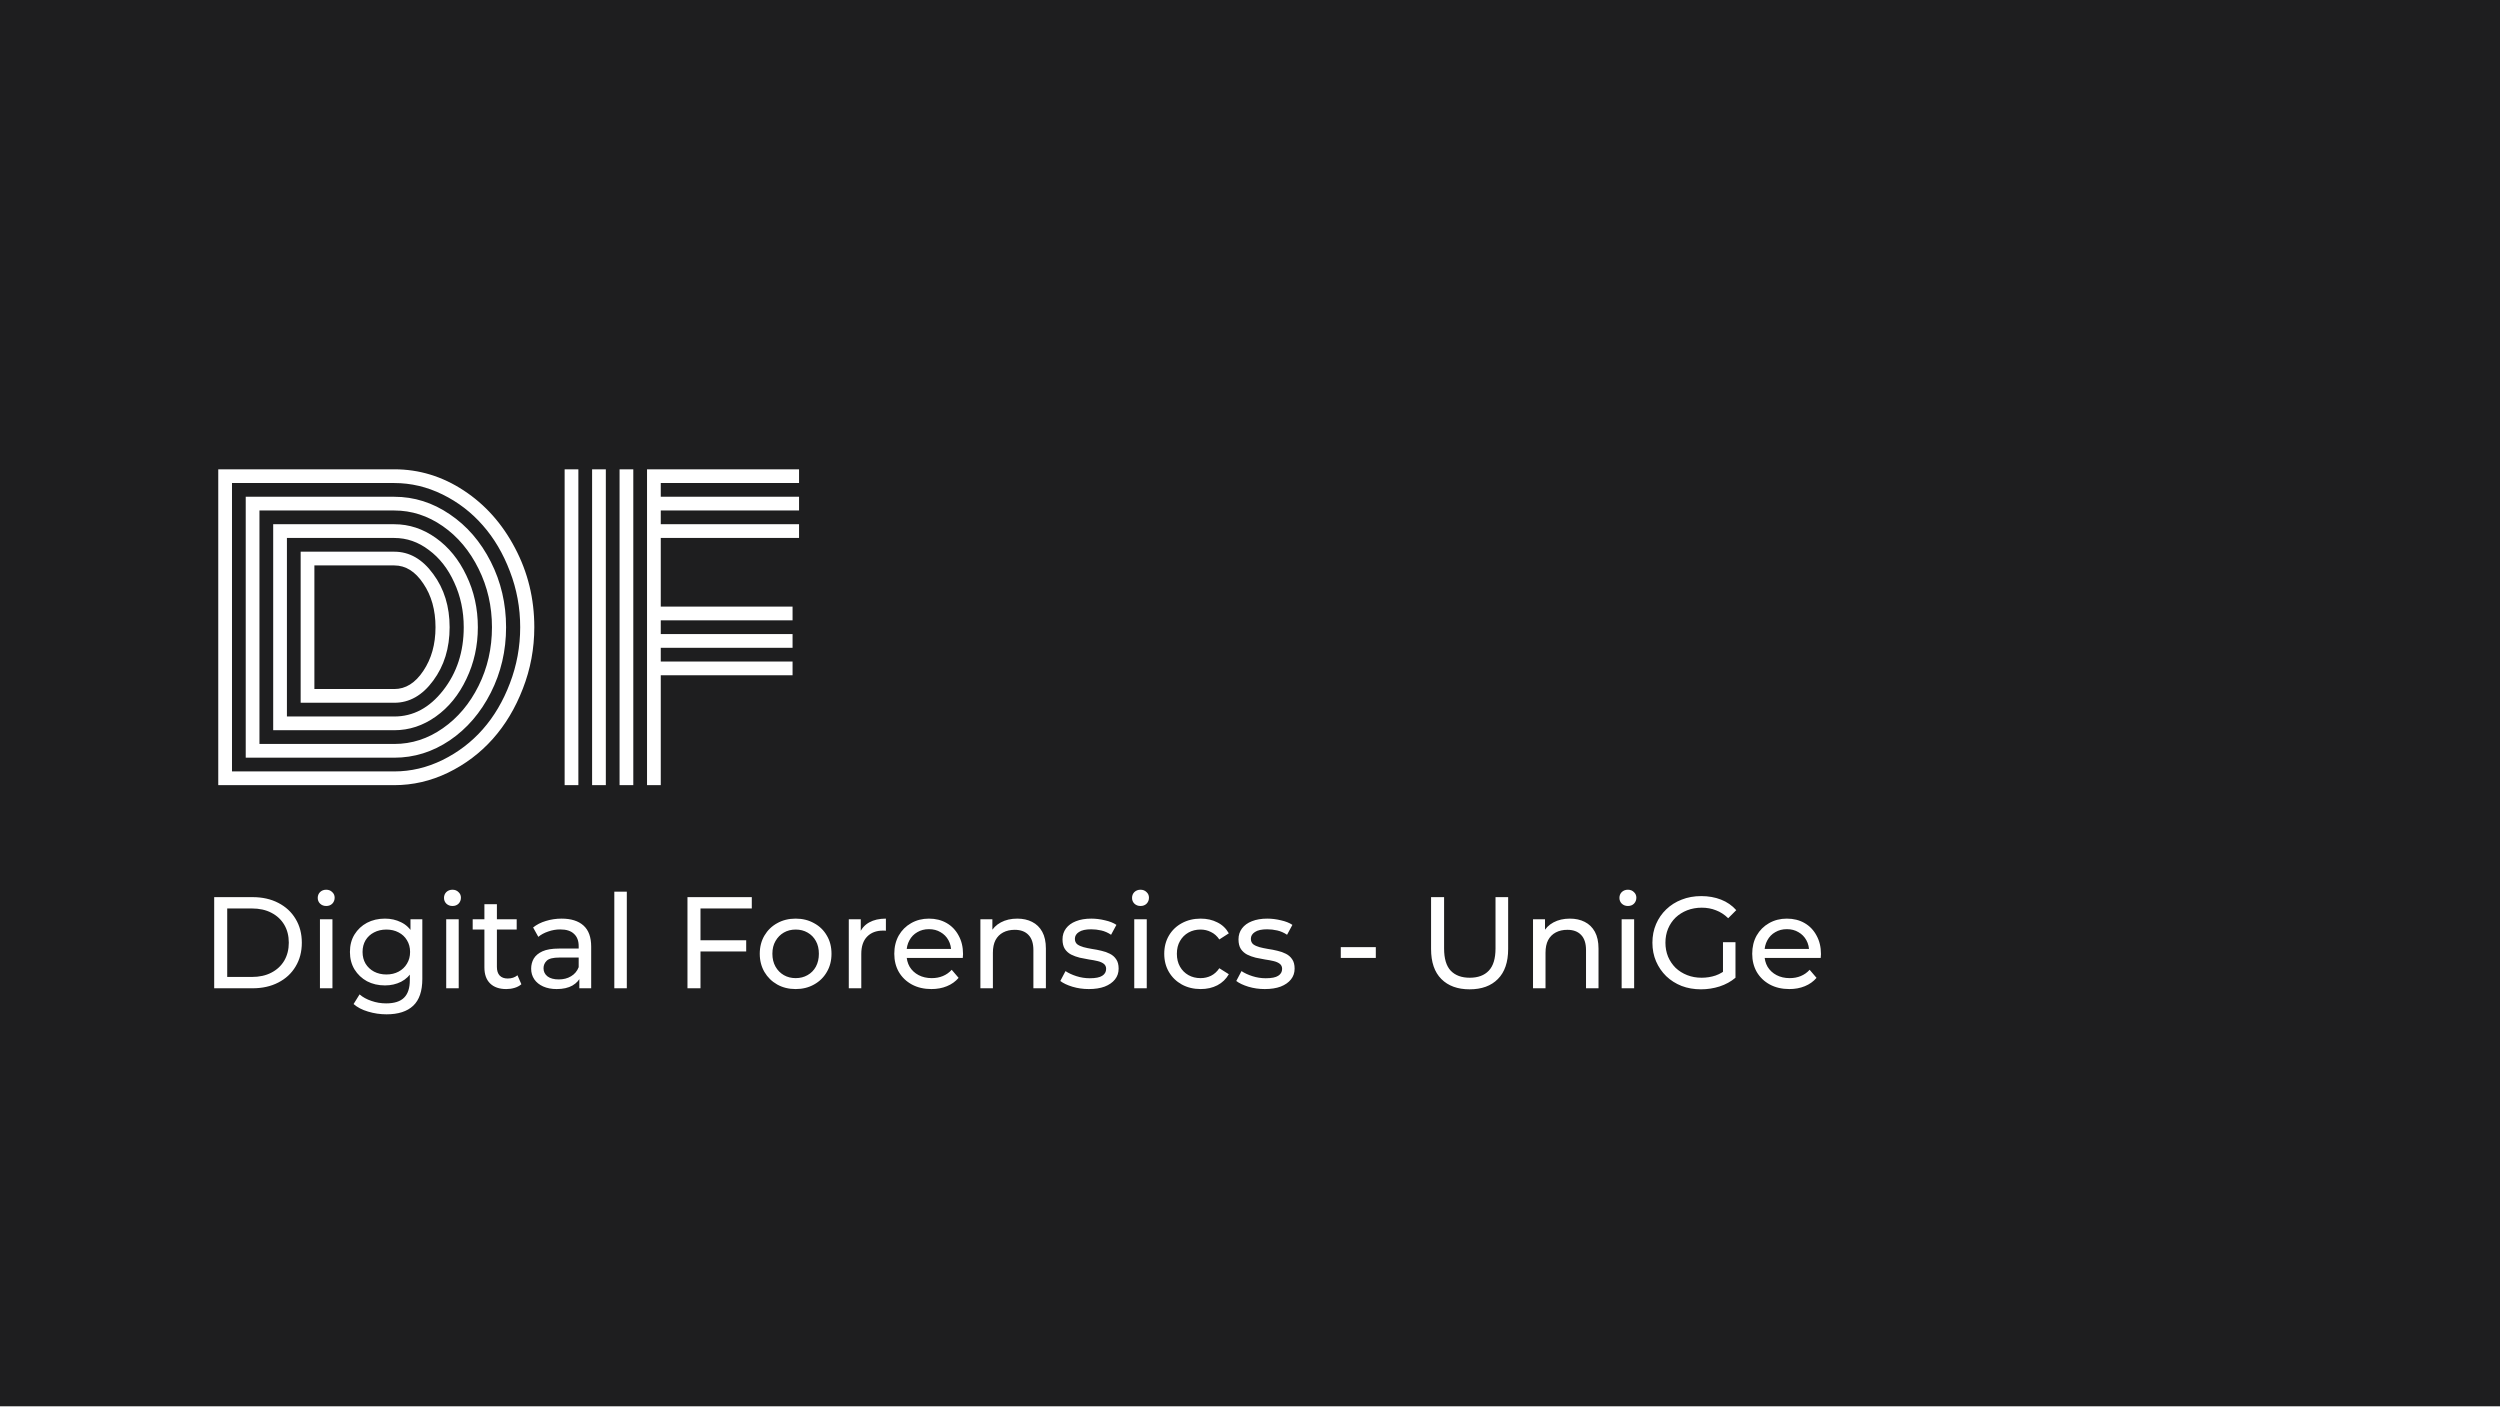
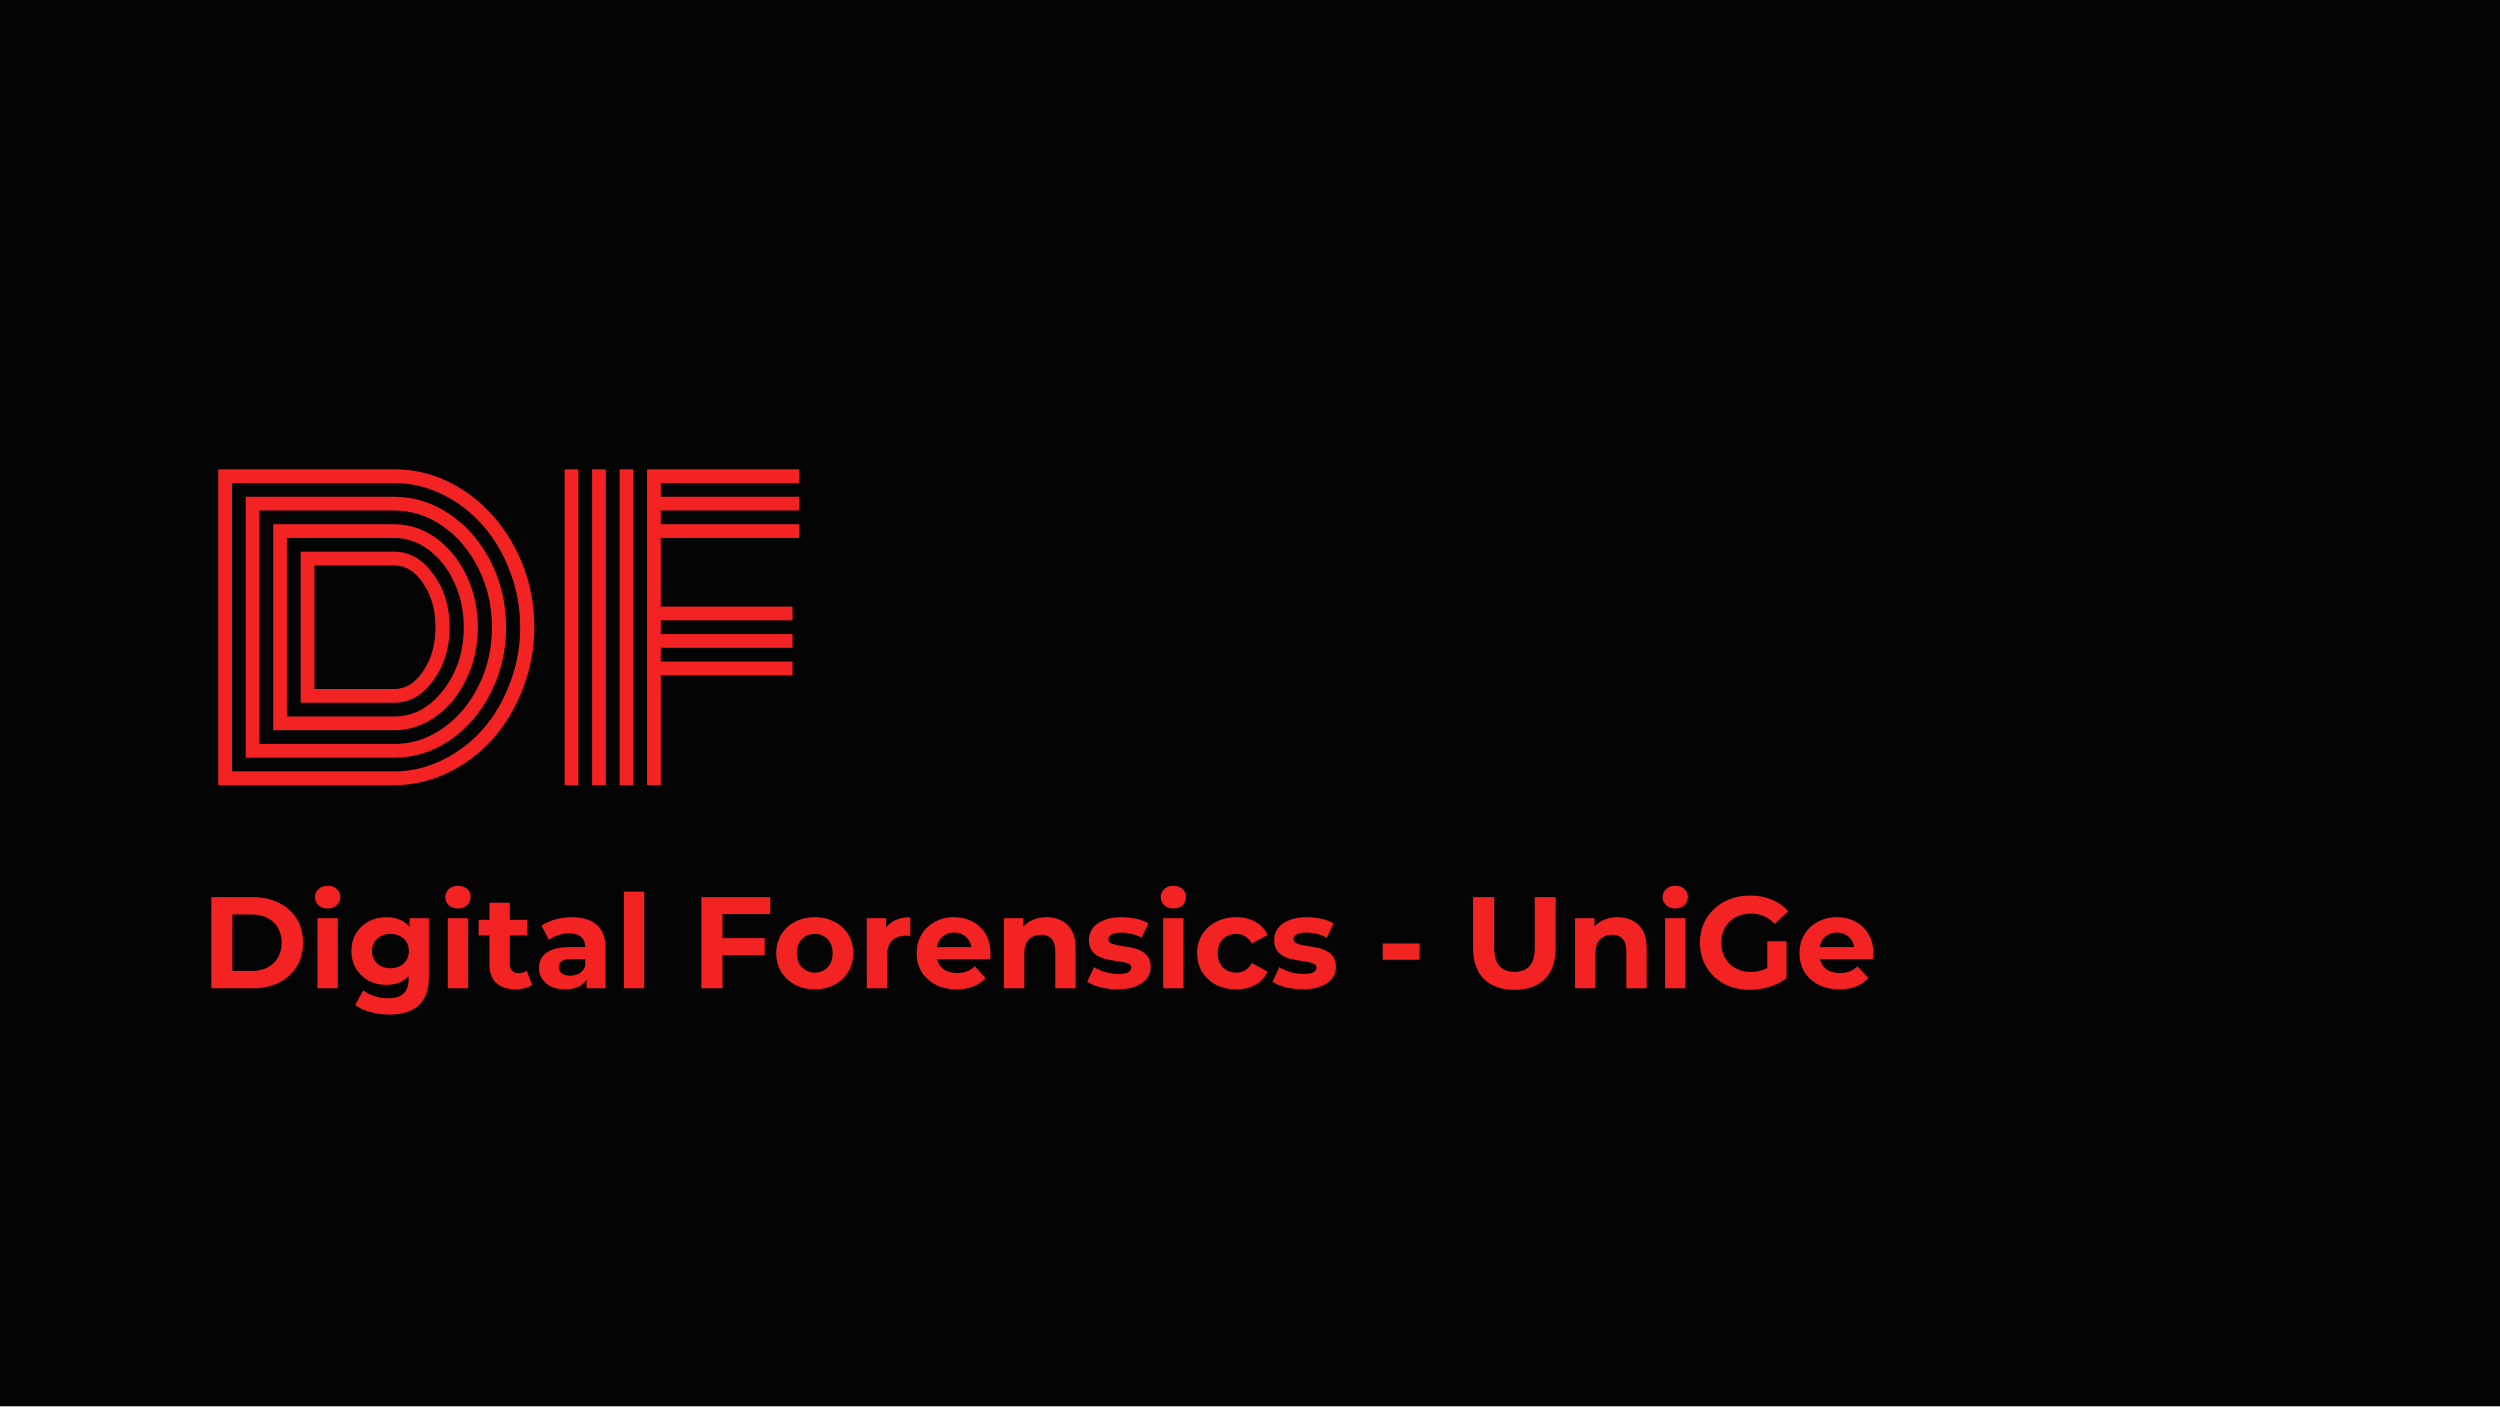
<svg xmlns="http://www.w3.org/2000/svg" width="1920" height="1080" viewBox="0 0 1920 1080" fill="none">
-   <rect width="1920" height="1080" fill="#1E1E1F" />
-   <path d="M230.904 539.719V423.703C230.904 423.703 254.879 423.703 302.828 423.703C314.449 423.703 324.41 429.416 332.711 440.842C341.109 452.17 345.309 465.793 345.309 481.711C345.309 497.727 341.109 511.398 332.711 522.727C324.41 534.055 314.449 539.719 302.828 539.719H230.904ZM241.451 529.172H302.828C311.52 529.172 318.941 524.533 325.094 515.256C331.344 505.979 334.469 494.797 334.469 481.711C334.469 468.527 331.344 457.346 325.094 448.166C318.941 438.889 311.52 434.25 302.828 434.25H241.451V529.172ZM220.357 550.266H302.828C317.379 550.266 329.879 543.576 340.328 530.197C350.875 516.721 356.148 500.559 356.148 481.711C356.148 469.309 353.707 457.834 348.824 447.287C344.039 436.74 337.545 428.439 329.342 422.385C321.236 416.232 312.398 413.156 302.828 413.156H220.357V550.266ZM209.811 560.812V402.609H302.828C314.254 402.609 324.898 406.125 334.762 413.156C344.625 420.188 352.438 429.807 358.199 442.014C364.059 454.123 366.988 467.355 366.988 481.711C366.988 495.969 364.059 509.201 358.199 521.408C352.438 533.615 344.625 543.234 334.762 550.266C324.898 557.297 314.254 560.812 302.828 560.812H209.811ZM199.264 571.359H302.828C316.207 571.359 328.609 567.355 340.035 559.348C351.559 551.34 360.738 540.451 367.574 526.682C374.41 512.912 377.828 497.922 377.828 481.711C377.828 465.598 374.41 450.656 367.574 436.887C360.738 423.02 351.559 412.082 340.035 404.074C328.512 396.066 316.109 392.062 302.828 392.062H199.264V571.359ZM188.717 581.906V381.516H302.828C318.062 381.516 332.271 386.008 345.455 394.992C358.639 403.879 369.137 416.037 376.949 431.467C384.762 446.896 388.668 463.645 388.668 481.711C388.668 499.777 384.762 516.525 376.949 531.955C369.137 547.385 358.639 559.592 345.455 568.576C332.271 577.463 318.062 581.906 302.828 581.906H188.717ZM178.17 592.453H302.828C315.621 592.453 327.975 589.523 339.889 583.664C351.803 577.805 362.105 569.943 370.797 560.08C379.488 550.217 386.422 538.449 391.598 524.777C396.871 511.008 399.508 496.652 399.508 481.711C399.508 466.77 396.871 452.463 391.598 438.791C386.422 425.119 379.488 413.352 370.797 403.488C362.105 393.527 351.803 385.617 339.889 379.758C327.975 373.898 315.621 370.969 302.828 370.969H178.17V592.453ZM302.828 603H167.623V360.422H302.828C321.871 360.422 339.645 365.842 356.148 376.682C372.652 387.521 385.787 402.268 395.553 420.92C405.416 439.572 410.348 459.836 410.348 481.711C410.348 498.117 407.418 513.84 401.559 528.879C395.797 543.82 388.082 556.711 378.414 567.551C368.746 578.391 357.271 587.033 343.99 593.479C330.807 599.826 317.086 603 302.828 603ZM507.467 603H496.92V360.422H613.668V370.969H507.467V381.516H613.668V392.062H507.467V402.609H613.668V413.156H507.467V465.891H608.688V476.438H507.467V486.984H608.688V497.531H507.467V508.078H608.688V518.625H507.467V603ZM486.373 603H475.826V360.422H486.373V603ZM465.279 603H454.732V360.422H465.279V603ZM444.186 603H433.639V360.422H444.186V603Z" fill="white" />
-   <path d="M164.5 759V689H194C201.467 689 208.033 690.467 213.7 693.4C219.433 696.333 223.867 700.433 227 705.7C230.2 710.967 231.8 717.067 231.8 724C231.8 730.933 230.2 737.033 227 742.3C223.867 747.567 219.433 751.667 213.7 754.6C208.033 757.533 201.467 759 194 759H164.5ZM174.5 750.3H193.4C199.2 750.3 204.2 749.2 208.4 747C212.667 744.8 215.967 741.733 218.3 737.8C220.633 733.8 221.8 729.2 221.8 724C221.8 718.733 220.633 714.133 218.3 710.2C215.967 706.267 212.667 703.2 208.4 701C204.2 698.8 199.2 697.7 193.4 697.7H174.5V750.3ZM245.717 759V706H255.317V759H245.717ZM250.517 695.8C248.651 695.8 247.084 695.2 245.817 694C244.617 692.8 244.017 691.333 244.017 689.6C244.017 687.8 244.617 686.3 245.817 685.1C247.084 683.9 248.651 683.3 250.517 683.3C252.384 683.3 253.917 683.9 255.117 685.1C256.384 686.233 257.017 687.667 257.017 689.4C257.017 691.2 256.417 692.733 255.217 694C254.017 695.2 252.451 695.8 250.517 695.8ZM296.847 779C291.98 779 287.247 778.3 282.647 776.9C278.114 775.567 274.414 773.633 271.547 771.1L276.147 763.7C278.614 765.833 281.647 767.5 285.247 768.7C288.847 769.967 292.614 770.6 296.547 770.6C302.814 770.6 307.414 769.133 310.347 766.2C313.28 763.267 314.747 758.8 314.747 752.8V741.6L315.747 731.1L315.247 720.5V706H324.347V751.8C324.347 761.133 322.014 768 317.347 772.4C312.68 776.8 305.847 779 296.847 779ZM295.647 756.8C290.514 756.8 285.914 755.733 281.847 753.6C277.847 751.4 274.647 748.367 272.247 744.5C269.914 740.633 268.747 736.167 268.747 731.1C268.747 725.967 269.914 721.5 272.247 717.7C274.647 713.833 277.847 710.833 281.847 708.7C285.914 706.567 290.514 705.5 295.647 705.5C300.18 705.5 304.314 706.433 308.047 708.3C311.78 710.1 314.747 712.9 316.947 716.7C319.214 720.5 320.347 725.3 320.347 731.1C320.347 736.833 319.214 741.6 316.947 745.4C314.747 749.2 311.78 752.067 308.047 754C304.314 755.867 300.18 756.8 295.647 756.8ZM296.747 748.4C300.28 748.4 303.414 747.667 306.147 746.2C308.88 744.733 311.014 742.7 312.547 740.1C314.147 737.5 314.947 734.5 314.947 731.1C314.947 727.7 314.147 724.7 312.547 722.1C311.014 719.5 308.88 717.5 306.147 716.1C303.414 714.633 300.28 713.9 296.747 713.9C293.214 713.9 290.047 714.633 287.247 716.1C284.514 717.5 282.347 719.5 280.747 722.1C279.214 724.7 278.447 727.7 278.447 731.1C278.447 734.5 279.214 737.5 280.747 740.1C282.347 742.7 284.514 744.733 287.247 746.2C290.047 747.667 293.214 748.4 296.747 748.4ZM342.69 759V706H352.29V759H342.69ZM347.49 695.8C345.623 695.8 344.057 695.2 342.79 694C341.59 692.8 340.99 691.333 340.99 689.6C340.99 687.8 341.59 686.3 342.79 685.1C344.057 683.9 345.623 683.3 347.49 683.3C349.357 683.3 350.89 683.9 352.09 685.1C353.357 686.233 353.99 687.667 353.99 689.4C353.99 691.2 353.39 692.733 352.19 694C350.99 695.2 349.423 695.8 347.49 695.8ZM388.82 759.6C383.486 759.6 379.353 758.167 376.42 755.3C373.486 752.433 372.02 748.333 372.02 743V694.4H381.62V742.6C381.62 745.467 382.32 747.667 383.72 749.2C385.186 750.733 387.253 751.5 389.92 751.5C392.92 751.5 395.42 750.667 397.42 749L400.42 755.9C398.953 757.167 397.186 758.1 395.12 758.7C393.12 759.3 391.02 759.6 388.82 759.6ZM363.02 713.9V706H396.82V713.9H363.02ZM444.926 759V747.8L444.426 745.7V726.6C444.426 722.533 443.226 719.4 440.826 717.2C438.492 714.933 434.959 713.8 430.226 713.8C427.092 713.8 424.026 714.333 421.026 715.4C418.026 716.4 415.492 717.767 413.426 719.5L409.426 712.3C412.159 710.1 415.426 708.433 419.226 707.3C423.092 706.1 427.126 705.5 431.326 705.5C438.592 705.5 444.192 707.267 448.126 710.8C452.059 714.333 454.026 719.733 454.026 727V759H444.926ZM427.526 759.6C423.592 759.6 420.126 758.933 417.126 757.6C414.192 756.267 411.926 754.433 410.326 752.1C408.726 749.7 407.926 747 407.926 744C407.926 741.133 408.592 738.533 409.926 736.2C411.326 733.867 413.559 732 416.626 730.6C419.759 729.2 423.959 728.5 429.226 728.5H446.026V735.4H429.626C424.826 735.4 421.592 736.2 419.926 737.8C418.259 739.4 417.426 741.333 417.426 743.6C417.426 746.2 418.459 748.3 420.526 749.9C422.592 751.433 425.459 752.2 429.126 752.2C432.726 752.2 435.859 751.4 438.526 749.8C441.259 748.2 443.226 745.867 444.426 742.8L446.326 749.4C445.059 752.533 442.826 755.033 439.626 756.9C436.426 758.7 432.392 759.6 427.526 759.6ZM471.791 759V684.8H481.391V759H471.791ZM536.977 722.1H573.077V730.7H536.977V722.1ZM537.977 759H527.977V689H577.377V697.7H537.977V759ZM611.093 759.6C605.76 759.6 601.026 758.433 596.893 756.1C592.76 753.767 589.493 750.567 587.093 746.5C584.693 742.367 583.493 737.7 583.493 732.5C583.493 727.233 584.693 722.567 587.093 718.5C589.493 714.433 592.76 711.267 596.893 709C601.026 706.667 605.76 705.5 611.093 705.5C616.36 705.5 621.06 706.667 625.193 709C629.393 711.267 632.66 714.433 634.993 718.5C637.393 722.5 638.593 727.167 638.593 732.5C638.593 737.767 637.393 742.433 634.993 746.5C632.66 750.567 629.393 753.767 625.193 756.1C621.06 758.433 616.36 759.6 611.093 759.6ZM611.093 751.2C614.493 751.2 617.526 750.433 620.193 748.9C622.926 747.367 625.06 745.2 626.593 742.4C628.126 739.533 628.893 736.233 628.893 732.5C628.893 728.7 628.126 725.433 626.593 722.7C625.06 719.9 622.926 717.733 620.193 716.2C617.526 714.667 614.493 713.9 611.093 713.9C607.693 713.9 604.66 714.667 601.993 716.2C599.326 717.733 597.193 719.9 595.593 722.7C593.993 725.433 593.193 728.7 593.193 732.5C593.193 736.233 593.993 739.533 595.593 742.4C597.193 745.2 599.326 747.367 601.993 748.9C604.66 750.433 607.693 751.2 611.093 751.2ZM651.87 759V706H661.07V720.4L660.17 716.8C661.636 713.133 664.103 710.333 667.57 708.4C671.036 706.467 675.303 705.5 680.37 705.5V714.8C679.97 714.733 679.57 714.7 679.17 714.7C678.836 714.7 678.503 714.7 678.17 714.7C673.036 714.7 668.97 716.233 665.97 719.3C662.97 722.367 661.47 726.8 661.47 732.6V759H651.87ZM715.313 759.6C709.647 759.6 704.647 758.433 700.313 756.1C696.047 753.767 692.713 750.567 690.313 746.5C687.98 742.433 686.813 737.767 686.813 732.5C686.813 727.233 687.947 722.567 690.213 718.5C692.547 714.433 695.713 711.267 699.713 709C703.78 706.667 708.347 705.5 713.413 705.5C718.547 705.5 723.08 706.633 727.013 708.9C730.947 711.167 734.013 714.367 736.213 718.5C738.48 722.567 739.613 727.333 739.613 732.8C739.613 733.2 739.58 733.667 739.513 734.2C739.513 734.733 739.48 735.233 739.413 735.7H694.313V728.8H734.413L730.513 731.2C730.58 727.8 729.88 724.767 728.413 722.1C726.947 719.433 724.913 717.367 722.313 715.9C719.78 714.367 716.813 713.6 713.413 713.6C710.08 713.6 707.113 714.367 704.513 715.9C701.913 717.367 699.88 719.467 698.413 722.2C696.947 724.867 696.213 727.933 696.213 731.4V733C696.213 736.533 697.013 739.7 698.613 742.5C700.28 745.233 702.58 747.367 705.513 748.9C708.447 750.433 711.813 751.2 715.613 751.2C718.747 751.2 721.58 750.667 724.113 749.6C726.713 748.533 728.98 746.933 730.913 744.8L736.213 751C733.813 753.8 730.813 755.933 727.213 757.4C723.68 758.867 719.713 759.6 715.313 759.6ZM781.244 705.5C785.577 705.5 789.377 706.333 792.644 708C795.977 709.667 798.577 712.2 800.444 715.6C802.31 719 803.244 723.3 803.244 728.5V759H793.644V729.6C793.644 724.467 792.377 720.6 789.844 718C787.377 715.4 783.877 714.1 779.344 714.1C775.944 714.1 772.977 714.767 770.444 716.1C767.91 717.433 765.944 719.4 764.544 722C763.21 724.6 762.544 727.833 762.544 731.7V759H752.944V706H762.144V720.3L760.644 716.5C762.377 713.033 765.044 710.333 768.644 708.4C772.244 706.467 776.444 705.5 781.244 705.5ZM836.21 759.6C831.81 759.6 827.61 759 823.61 757.8C819.677 756.6 816.577 755.133 814.31 753.4L818.31 745.8C820.577 747.333 823.377 748.633 826.71 749.7C830.043 750.767 833.443 751.3 836.91 751.3C841.377 751.3 844.577 750.667 846.51 749.4C848.51 748.133 849.51 746.367 849.51 744.1C849.51 742.433 848.91 741.133 847.71 740.2C846.51 739.267 844.91 738.567 842.91 738.1C840.977 737.633 838.81 737.233 836.41 736.9C834.01 736.5 831.61 736.033 829.21 735.5C826.81 734.9 824.61 734.1 822.61 733.1C820.61 732.033 819.01 730.6 817.81 728.8C816.61 726.933 816.01 724.467 816.01 721.4C816.01 718.2 816.91 715.4 818.71 713C820.51 710.6 823.043 708.767 826.31 707.5C829.643 706.167 833.577 705.5 838.11 705.5C841.577 705.5 845.077 705.933 848.61 706.8C852.21 707.6 855.143 708.767 857.41 710.3L853.31 717.9C850.91 716.3 848.41 715.2 845.81 714.6C843.21 714 840.61 713.7 838.01 713.7C833.81 713.7 830.677 714.4 828.61 715.8C826.543 717.133 825.51 718.867 825.51 721C825.51 722.8 826.11 724.2 827.31 725.2C828.577 726.133 830.177 726.867 832.11 727.4C834.11 727.933 836.31 728.4 838.71 728.8C841.11 729.133 843.51 729.6 845.91 730.2C848.31 730.733 850.477 731.5 852.41 732.5C854.41 733.5 856.01 734.9 857.21 736.7C858.477 738.5 859.11 740.9 859.11 743.9C859.11 747.1 858.177 749.867 856.31 752.2C854.443 754.533 851.81 756.367 848.41 757.7C845.01 758.967 840.943 759.6 836.21 759.6ZM871.108 759V706H880.708V759H871.108ZM875.908 695.8C874.041 695.8 872.474 695.2 871.208 694C870.008 692.8 869.408 691.333 869.408 689.6C869.408 687.8 870.008 686.3 871.208 685.1C872.474 683.9 874.041 683.3 875.908 683.3C877.774 683.3 879.308 683.9 880.508 685.1C881.774 686.233 882.408 687.667 882.408 689.4C882.408 691.2 881.808 692.733 880.608 694C879.408 695.2 877.841 695.8 875.908 695.8ZM922.138 759.6C916.738 759.6 911.904 758.433 907.638 756.1C903.438 753.767 900.138 750.567 897.738 746.5C895.338 742.433 894.138 737.767 894.138 732.5C894.138 727.233 895.338 722.567 897.738 718.5C900.138 714.433 903.438 711.267 907.638 709C911.904 706.667 916.738 705.5 922.138 705.5C926.938 705.5 931.204 706.467 934.938 708.4C938.738 710.267 941.671 713.067 943.738 716.8L936.438 721.5C934.704 718.9 932.571 717 930.038 715.8C927.571 714.533 924.904 713.9 922.038 713.9C918.571 713.9 915.471 714.667 912.738 716.2C910.004 717.733 907.838 719.9 906.238 722.7C904.638 725.433 903.838 728.7 903.838 732.5C903.838 736.3 904.638 739.6 906.238 742.4C907.838 745.2 910.004 747.367 912.738 748.9C915.471 750.433 918.571 751.2 922.038 751.2C924.904 751.2 927.571 750.6 930.038 749.4C932.571 748.133 934.704 746.2 936.438 743.6L943.738 748.2C941.671 751.867 938.738 754.7 934.938 756.7C931.204 758.633 926.938 759.6 922.138 759.6ZM971.366 759.6C966.966 759.6 962.766 759 958.766 757.8C954.833 756.6 951.733 755.133 949.466 753.4L953.466 745.8C955.733 747.333 958.533 748.633 961.866 749.7C965.2 750.767 968.6 751.3 972.066 751.3C976.533 751.3 979.733 750.667 981.666 749.4C983.666 748.133 984.666 746.367 984.666 744.1C984.666 742.433 984.066 741.133 982.866 740.2C981.666 739.267 980.066 738.567 978.066 738.1C976.133 737.633 973.966 737.233 971.566 736.9C969.166 736.5 966.766 736.033 964.366 735.5C961.966 734.9 959.766 734.1 957.766 733.1C955.766 732.033 954.166 730.6 952.966 728.8C951.766 726.933 951.166 724.467 951.166 721.4C951.166 718.2 952.066 715.4 953.866 713C955.666 710.6 958.2 708.767 961.466 707.5C964.8 706.167 968.733 705.5 973.266 705.5C976.733 705.5 980.233 705.933 983.766 706.8C987.366 707.6 990.3 708.767 992.566 710.3L988.466 717.9C986.066 716.3 983.566 715.2 980.966 714.6C978.366 714 975.766 713.7 973.166 713.7C968.966 713.7 965.833 714.4 963.766 715.8C961.7 717.133 960.666 718.867 960.666 721C960.666 722.8 961.266 724.2 962.466 725.2C963.733 726.133 965.333 726.867 967.266 727.4C969.266 727.933 971.466 728.4 973.866 728.8C976.266 729.133 978.666 729.6 981.066 730.2C983.466 730.733 985.633 731.5 987.566 732.5C989.566 733.5 991.166 734.9 992.366 736.7C993.633 738.5 994.266 740.9 994.266 743.9C994.266 747.1 993.333 749.867 991.466 752.2C989.6 754.533 986.966 756.367 983.566 757.7C980.166 758.967 976.1 759.6 971.366 759.6ZM1029.72 735.7V727.4H1056.62V735.7H1029.72ZM1128.66 759.8C1119.46 759.8 1112.22 757.167 1106.96 751.9C1101.69 746.633 1099.06 738.933 1099.06 728.8V689H1109.06V728.4C1109.06 736.2 1110.76 741.9 1114.16 745.5C1117.62 749.1 1122.49 750.9 1128.76 750.9C1135.09 750.9 1139.96 749.1 1143.36 745.5C1146.82 741.9 1148.56 736.2 1148.56 728.4V689H1158.26V728.8C1158.26 738.933 1155.62 746.633 1150.36 751.9C1145.16 757.167 1137.92 759.8 1128.66 759.8ZM1205.66 705.5C1209.99 705.5 1213.79 706.333 1217.06 708C1220.39 709.667 1222.99 712.2 1224.86 715.6C1226.72 719 1227.66 723.3 1227.66 728.5V759H1218.06V729.6C1218.06 724.467 1216.79 720.6 1214.26 718C1211.79 715.4 1208.29 714.1 1203.76 714.1C1200.36 714.1 1197.39 714.767 1194.86 716.1C1192.32 717.433 1190.36 719.4 1188.96 722C1187.62 724.6 1186.96 727.833 1186.96 731.7V759H1177.36V706H1186.56V720.3L1185.06 716.5C1186.79 713.033 1189.46 710.333 1193.06 708.4C1196.66 706.467 1200.86 705.5 1205.66 705.5ZM1245.42 759V706H1255.02V759H1245.42ZM1250.22 695.8C1248.36 695.8 1246.79 695.2 1245.52 694C1244.32 692.8 1243.72 691.333 1243.72 689.6C1243.72 687.8 1244.32 686.3 1245.52 685.1C1246.79 683.9 1248.36 683.3 1250.22 683.3C1252.09 683.3 1253.62 683.9 1254.82 685.1C1256.09 686.233 1256.72 687.667 1256.72 689.4C1256.72 691.2 1256.12 692.733 1254.92 694C1253.72 695.2 1252.16 695.8 1250.22 695.8ZM1306.35 759.8C1300.95 759.8 1295.99 758.933 1291.45 757.2C1286.92 755.4 1282.99 752.9 1279.65 749.7C1276.32 746.433 1273.72 742.633 1271.85 738.3C1269.99 733.967 1269.05 729.2 1269.05 724C1269.05 718.8 1269.99 714.033 1271.85 709.7C1273.72 705.367 1276.32 701.6 1279.65 698.4C1283.05 695.133 1287.02 692.633 1291.55 690.9C1296.09 689.1 1301.09 688.2 1306.55 688.2C1312.09 688.2 1317.15 689.1 1321.75 690.9C1326.35 692.7 1330.25 695.4 1333.45 699L1327.25 705.2C1324.39 702.4 1321.25 700.367 1317.85 699.1C1314.52 697.767 1310.89 697.1 1306.95 697.1C1302.95 697.1 1299.22 697.767 1295.75 699.1C1292.35 700.433 1289.39 702.3 1286.85 704.7C1284.39 707.1 1282.45 709.967 1281.05 713.3C1279.72 716.567 1279.05 720.133 1279.05 724C1279.05 727.8 1279.72 731.367 1281.05 734.7C1282.45 737.967 1284.39 740.833 1286.85 743.3C1289.39 745.7 1292.35 747.567 1295.75 748.9C1299.15 750.233 1302.85 750.9 1306.85 750.9C1310.59 750.9 1314.15 750.333 1317.55 749.2C1321.02 748 1324.22 746.033 1327.15 743.3L1332.85 750.9C1329.39 753.833 1325.32 756.067 1320.65 757.6C1316.05 759.067 1311.29 759.8 1306.35 759.8ZM1323.25 749.6V723.6H1332.85V750.9L1323.25 749.6ZM1374.2 759.6C1368.53 759.6 1363.53 758.433 1359.2 756.1C1354.93 753.767 1351.6 750.567 1349.2 746.5C1346.87 742.433 1345.7 737.767 1345.7 732.5C1345.7 727.233 1346.83 722.567 1349.1 718.5C1351.43 714.433 1354.6 711.267 1358.6 709C1362.67 706.667 1367.23 705.5 1372.3 705.5C1377.43 705.5 1381.97 706.633 1385.9 708.9C1389.83 711.167 1392.9 714.367 1395.1 718.5C1397.37 722.567 1398.5 727.333 1398.5 732.8C1398.5 733.2 1398.47 733.667 1398.4 734.2C1398.4 734.733 1398.37 735.233 1398.3 735.7H1353.2V728.8H1393.3L1389.4 731.2C1389.47 727.8 1388.77 724.767 1387.3 722.1C1385.83 719.433 1383.8 717.367 1381.2 715.9C1378.67 714.367 1375.7 713.6 1372.3 713.6C1368.97 713.6 1366 714.367 1363.4 715.9C1360.8 717.367 1358.77 719.467 1357.3 722.2C1355.83 724.867 1355.1 727.933 1355.1 731.4V733C1355.1 736.533 1355.9 739.7 1357.5 742.5C1359.17 745.233 1361.47 747.367 1364.4 748.9C1367.33 750.433 1370.7 751.2 1374.5 751.2C1377.63 751.2 1380.47 750.667 1383 749.6C1385.6 748.533 1387.87 746.933 1389.8 744.8L1395.1 751C1392.7 753.8 1389.7 755.933 1386.1 757.4C1382.57 758.867 1378.6 759.6 1374.2 759.6Z" fill="white" />
+   <rect width="1920" height="1080" fill="#040404" />
+   <path d="M230.904 539.719V423.703C230.904 423.703 254.879 423.703 302.828 423.703C314.449 423.703 324.41 429.416 332.711 440.842C341.109 452.17 345.309 465.793 345.309 481.711C345.309 497.727 341.109 511.398 332.711 522.727C324.41 534.055 314.449 539.719 302.828 539.719H230.904ZM241.451 529.172H302.828C311.52 529.172 318.941 524.533 325.094 515.256C331.344 505.979 334.469 494.797 334.469 481.711C334.469 468.527 331.344 457.346 325.094 448.166C318.941 438.889 311.52 434.25 302.828 434.25H241.451V529.172ZM220.357 550.266H302.828C317.379 550.266 329.879 543.576 340.328 530.197C350.875 516.721 356.148 500.559 356.148 481.711C356.148 469.309 353.707 457.834 348.824 447.287C344.039 436.74 337.545 428.439 329.342 422.385C321.236 416.232 312.398 413.156 302.828 413.156H220.357V550.266ZM209.811 560.812V402.609H302.828C314.254 402.609 324.898 406.125 334.762 413.156C344.625 420.188 352.438 429.807 358.199 442.014C364.059 454.123 366.988 467.355 366.988 481.711C366.988 495.969 364.059 509.201 358.199 521.408C352.438 533.615 344.625 543.234 334.762 550.266C324.898 557.297 314.254 560.812 302.828 560.812H209.811ZM199.264 571.359H302.828C316.207 571.359 328.609 567.355 340.035 559.348C351.559 551.34 360.738 540.451 367.574 526.682C374.41 512.912 377.828 497.922 377.828 481.711C377.828 465.598 374.41 450.656 367.574 436.887C360.738 423.02 351.559 412.082 340.035 404.074C328.512 396.066 316.109 392.062 302.828 392.062H199.264V571.359ZM188.717 581.906V381.516H302.828C318.062 381.516 332.271 386.008 345.455 394.992C358.639 403.879 369.137 416.037 376.949 431.467C384.762 446.896 388.668 463.645 388.668 481.711C388.668 499.777 384.762 516.525 376.949 531.955C369.137 547.385 358.639 559.592 345.455 568.576C332.271 577.463 318.062 581.906 302.828 581.906H188.717ZM178.17 592.453H302.828C315.621 592.453 327.975 589.523 339.889 583.664C351.803 577.805 362.105 569.943 370.797 560.08C379.488 550.217 386.422 538.449 391.598 524.777C396.871 511.008 399.508 496.652 399.508 481.711C399.508 466.77 396.871 452.463 391.598 438.791C386.422 425.119 379.488 413.352 370.797 403.488C362.105 393.527 351.803 385.617 339.889 379.758C327.975 373.898 315.621 370.969 302.828 370.969H178.17V592.453ZM302.828 603H167.623V360.422H302.828C321.871 360.422 339.645 365.842 356.148 376.682C372.652 387.521 385.787 402.268 395.553 420.92C405.416 439.572 410.348 459.836 410.348 481.711C410.348 498.117 407.418 513.84 401.559 528.879C395.797 543.82 388.082 556.711 378.414 567.551C368.746 578.391 357.271 587.033 343.99 593.479C330.807 599.826 317.086 603 302.828 603ZM507.467 603H496.92V360.422H613.668V370.969H507.467V381.516H613.668V392.062H507.467V402.609H613.668V413.156H507.467V465.891H608.688V476.438H507.467V486.984H608.688V497.531H507.467V508.078H608.688V518.625H507.467V603ZM486.373 603H475.826V360.422H486.373V603ZM465.279 603H454.732V360.422H465.279V603ZM444.186 603H433.639V360.422H444.186V603Z" fill="#F42323" />
+   <path d="M162.3 759V689H194.1C201.7 689 208.4 690.467 214.2 693.4C220 696.267 224.533 700.3 227.8 705.5C231.067 710.7 232.7 716.867 232.7 724C232.7 731.067 231.067 737.233 227.8 742.5C224.533 747.7 220 751.767 214.2 754.7C208.4 757.567 201.7 759 194.1 759H162.3ZM178.5 745.7H193.3C197.967 745.7 202 744.833 205.4 743.1C208.867 741.3 211.533 738.767 213.4 735.5C215.333 732.233 216.3 728.4 216.3 724C216.3 719.533 215.333 715.7 213.4 712.5C211.533 709.233 208.867 706.733 205.4 705C202 703.2 197.967 702.3 193.3 702.3H178.5V745.7ZM243.817 759V705.2H259.417V759H243.817ZM251.617 697.7C248.751 697.7 246.417 696.867 244.617 695.2C242.817 693.533 241.917 691.467 241.917 689C241.917 686.533 242.817 684.467 244.617 682.8C246.417 681.133 248.751 680.3 251.617 680.3C254.484 680.3 256.817 681.1 258.617 682.7C260.417 684.233 261.317 686.233 261.317 688.7C261.317 691.3 260.417 693.467 258.617 695.2C256.884 696.867 254.551 697.7 251.617 697.7ZM299.195 779.2C294.129 779.2 289.229 778.567 284.495 777.3C279.829 776.1 275.929 774.267 272.795 771.8L278.995 760.6C281.262 762.467 284.129 763.933 287.595 765C291.129 766.133 294.595 766.7 297.995 766.7C303.529 766.7 307.529 765.467 309.995 763C312.529 760.533 313.795 756.867 313.795 752V743.9L314.795 730.4L314.595 716.8V705.2H329.395V750C329.395 760 326.795 767.367 321.595 772.1C316.395 776.833 308.929 779.2 299.195 779.2ZM296.795 756.4C291.795 756.4 287.262 755.333 283.195 753.2C279.195 751 275.962 747.967 273.495 744.1C271.095 740.167 269.895 735.6 269.895 730.4C269.895 725.133 271.095 720.567 273.495 716.7C275.962 712.767 279.195 709.733 283.195 707.6C287.262 705.467 291.795 704.4 296.795 704.4C301.329 704.4 305.329 705.333 308.795 707.2C312.262 709 314.962 711.833 316.895 715.7C318.829 719.5 319.795 724.4 319.795 730.4C319.795 736.333 318.829 741.233 316.895 745.1C314.962 748.9 312.262 751.733 308.795 753.6C305.329 755.467 301.329 756.4 296.795 756.4ZM299.895 743.6C302.629 743.6 305.062 743.067 307.195 742C309.329 740.867 310.995 739.3 312.195 737.3C313.395 735.3 313.995 733 313.995 730.4C313.995 727.733 313.395 725.433 312.195 723.5C310.995 721.5 309.329 719.967 307.195 718.9C305.062 717.767 302.629 717.2 299.895 717.2C297.162 717.2 294.729 717.767 292.595 718.9C290.462 719.967 288.762 721.5 287.495 723.5C286.295 725.433 285.695 727.733 285.695 730.4C285.695 733 286.295 735.3 287.495 737.3C288.762 739.3 290.462 740.867 292.595 742C294.729 743.067 297.162 743.6 299.895 743.6ZM343.915 759V705.2H359.515V759H343.915ZM351.715 697.7C348.848 697.7 346.515 696.867 344.715 695.2C342.915 693.533 342.015 691.467 342.015 689C342.015 686.533 342.915 684.467 344.715 682.8C346.515 681.133 348.848 680.3 351.715 680.3C354.582 680.3 356.915 681.1 358.715 682.7C360.515 684.233 361.415 686.233 361.415 688.7C361.415 691.3 360.515 693.467 358.715 695.2C356.982 696.867 354.648 697.7 351.715 697.7ZM395.993 759.8C389.66 759.8 384.726 758.2 381.193 755C377.66 751.733 375.893 746.9 375.893 740.5V693.3H391.493V740.3C391.493 742.567 392.093 744.333 393.293 745.6C394.493 746.8 396.126 747.4 398.193 747.4C400.66 747.4 402.76 746.733 404.493 745.4L408.693 756.4C407.093 757.533 405.16 758.4 402.893 759C400.693 759.533 398.393 759.8 395.993 759.8ZM367.593 718.4V706.4H404.893V718.4H367.593ZM450.45 759V748.5L449.45 746.2V727.4C449.45 724.067 448.417 721.467 446.35 719.6C444.35 717.733 441.25 716.8 437.05 716.8C434.183 716.8 431.35 717.267 428.55 718.2C425.817 719.067 423.483 720.267 421.55 721.8L415.95 710.9C418.883 708.833 422.417 707.233 426.55 706.1C430.683 704.967 434.883 704.4 439.15 704.4C447.35 704.4 453.717 706.333 458.25 710.2C462.783 714.067 465.05 720.1 465.05 728.3V759H450.45ZM434.05 759.8C429.85 759.8 426.25 759.1 423.25 757.7C420.25 756.233 417.95 754.267 416.35 751.8C414.75 749.333 413.95 746.567 413.95 743.5C413.95 740.3 414.717 737.5 416.25 735.1C417.85 732.7 420.35 730.833 423.75 729.5C427.15 728.1 431.583 727.4 437.05 727.4H451.35V736.5H438.75C435.083 736.5 432.55 737.1 431.15 738.3C429.817 739.5 429.15 741 429.15 742.8C429.15 744.8 429.917 746.4 431.45 747.6C433.05 748.733 435.217 749.3 437.95 749.3C440.55 749.3 442.883 748.7 444.95 747.5C447.017 746.233 448.517 744.4 449.45 742L451.85 749.2C450.717 752.667 448.65 755.3 445.65 757.1C442.65 758.9 438.783 759.8 434.05 759.8ZM479.169 759V684.8H494.769V759H479.169ZM553.667 720.5H587.267V733.5H553.667V720.5ZM554.867 759H538.667V689H591.567V702H554.867V759ZM625.765 759.8C620.032 759.8 614.932 758.6 610.465 756.2C606.065 753.8 602.565 750.533 599.965 746.4C597.432 742.2 596.165 737.433 596.165 732.1C596.165 726.7 597.432 721.933 599.965 717.8C602.565 713.6 606.065 710.333 610.465 708C614.932 705.6 620.032 704.4 625.765 704.4C631.432 704.4 636.498 705.6 640.965 708C645.432 710.333 648.932 713.567 651.465 717.7C653.998 721.833 655.265 726.633 655.265 732.1C655.265 737.433 653.998 742.2 651.465 746.4C648.932 750.533 645.432 753.8 640.965 756.2C636.498 758.6 631.432 759.8 625.765 759.8ZM625.765 747C628.365 747 630.698 746.4 632.765 745.2C634.832 744 636.465 742.3 637.665 740.1C638.865 737.833 639.465 735.167 639.465 732.1C639.465 728.967 638.865 726.3 637.665 724.1C636.465 721.9 634.832 720.2 632.765 719C630.698 717.8 628.365 717.2 625.765 717.2C623.165 717.2 620.832 717.8 618.765 719C616.698 720.2 615.032 721.9 613.765 724.1C612.565 726.3 611.965 728.967 611.965 732.1C611.965 735.167 612.565 737.833 613.765 740.1C615.032 742.3 616.698 744 618.765 745.2C620.832 746.4 623.165 747 625.765 747ZM665.692 759V705.2H680.592V720.4L678.492 716C680.092 712.2 682.659 709.333 686.192 707.4C689.726 705.4 694.026 704.4 699.092 704.4V718.8C698.426 718.733 697.826 718.7 697.292 718.7C696.759 718.633 696.192 718.6 695.592 718.6C691.326 718.6 687.859 719.833 685.192 722.3C682.592 724.7 681.292 728.467 681.292 733.6V759H665.692ZM734.677 759.8C728.544 759.8 723.144 758.6 718.477 756.2C713.877 753.8 710.311 750.533 707.777 746.4C705.244 742.2 703.977 737.433 703.977 732.1C703.977 726.7 705.211 721.933 707.677 717.8C710.211 713.6 713.644 710.333 717.977 708C722.311 705.6 727.211 704.4 732.677 704.4C737.944 704.4 742.677 705.533 746.877 707.8C751.144 710 754.511 713.2 756.977 717.4C759.444 721.533 760.677 726.5 760.677 732.3C760.677 732.9 760.644 733.6 760.577 734.4C760.511 735.133 760.444 735.833 760.377 736.5H716.677V727.4H752.177L746.177 730.1C746.177 727.3 745.611 724.867 744.477 722.8C743.344 720.733 741.777 719.133 739.777 718C737.777 716.8 735.444 716.2 732.777 716.2C730.111 716.2 727.744 716.8 725.677 718C723.677 719.133 722.111 720.767 720.977 722.9C719.844 724.967 719.277 727.433 719.277 730.3V732.7C719.277 735.633 719.911 738.233 721.177 740.5C722.511 742.7 724.344 744.4 726.677 745.6C729.077 746.733 731.877 747.3 735.077 747.3C737.944 747.3 740.444 746.867 742.577 746C744.777 745.133 746.777 743.833 748.577 742.1L756.877 751.1C754.411 753.9 751.311 756.067 747.577 757.6C743.844 759.067 739.544 759.8 734.677 759.8ZM803.763 704.4C808.03 704.4 811.83 705.267 815.163 707C818.563 708.667 821.23 711.267 823.163 714.8C825.097 718.267 826.063 722.733 826.063 728.2V759H810.463V730.6C810.463 726.267 809.497 723.067 807.563 721C805.697 718.933 803.03 717.9 799.563 717.9C797.097 717.9 794.863 718.433 792.863 719.5C790.93 720.5 789.397 722.067 788.263 724.2C787.197 726.333 786.663 729.067 786.663 732.4V759H771.063V705.2H785.963V720.1L783.163 715.6C785.097 712 787.863 709.233 791.463 707.3C795.063 705.367 799.163 704.4 803.763 704.4ZM858.304 759.8C853.704 759.8 849.271 759.267 845.004 758.2C840.804 757.067 837.471 755.667 835.004 754L840.204 742.8C842.671 744.333 845.571 745.6 848.904 746.6C852.304 747.533 855.637 748 858.904 748C862.504 748 865.037 747.567 866.504 746.7C868.037 745.833 868.804 744.633 868.804 743.1C868.804 741.833 868.204 740.9 867.004 740.3C865.871 739.633 864.337 739.133 862.404 738.8C860.471 738.467 858.337 738.133 856.004 737.8C853.737 737.467 851.437 737.033 849.104 736.5C846.771 735.9 844.637 735.033 842.704 733.9C840.771 732.767 839.204 731.233 838.004 729.3C836.871 727.367 836.304 724.867 836.304 721.8C836.304 718.4 837.271 715.4 839.204 712.8C841.204 710.2 844.071 708.167 847.804 706.7C851.537 705.167 856.004 704.4 861.204 704.4C864.871 704.4 868.604 704.8 872.404 705.6C876.204 706.4 879.371 707.567 881.904 709.1L876.704 720.2C874.104 718.667 871.471 717.633 868.804 717.1C866.204 716.5 863.671 716.2 861.204 716.2C857.737 716.2 855.204 716.667 853.604 717.6C852.004 718.533 851.204 719.733 851.204 721.2C851.204 722.533 851.771 723.533 852.904 724.2C854.104 724.867 855.671 725.4 857.604 725.8C859.537 726.2 861.637 726.567 863.904 726.9C866.237 727.167 868.571 727.6 870.904 728.2C873.237 728.8 875.337 729.667 877.204 730.8C879.137 731.867 880.704 733.367 881.904 735.3C883.104 737.167 883.704 739.633 883.704 742.7C883.704 746.033 882.704 749 880.704 751.6C878.704 754.133 875.804 756.133 872.004 757.6C868.271 759.067 863.704 759.8 858.304 759.8ZM893.329 759V705.2H908.929V759H893.329ZM901.129 697.7C898.262 697.7 895.929 696.867 894.129 695.2C892.329 693.533 891.429 691.467 891.429 689C891.429 686.533 892.329 684.467 894.129 682.8C895.929 681.133 898.262 680.3 901.129 680.3C903.996 680.3 906.329 681.1 908.129 682.7C909.929 684.233 910.829 686.233 910.829 688.7C910.829 691.3 909.929 693.467 908.129 695.2C906.396 696.867 904.062 697.7 901.129 697.7ZM949.407 759.8C943.607 759.8 938.44 758.633 933.907 756.3C929.374 753.9 925.807 750.6 923.207 746.4C920.674 742.2 919.407 737.433 919.407 732.1C919.407 726.7 920.674 721.933 923.207 717.8C925.807 713.6 929.374 710.333 933.907 708C938.44 705.6 943.607 704.4 949.407 704.4C955.074 704.4 960.007 705.6 964.207 708C968.407 710.333 971.507 713.7 973.507 718.1L961.407 724.6C960.007 722.067 958.24 720.2 956.107 719C954.04 717.8 951.774 717.2 949.307 717.2C946.64 717.2 944.24 717.8 942.107 719C939.974 720.2 938.274 721.9 937.007 724.1C935.807 726.3 935.207 728.967 935.207 732.1C935.207 735.233 935.807 737.9 937.007 740.1C938.274 742.3 939.974 744 942.107 745.2C944.24 746.4 946.64 747 949.307 747C951.774 747 954.04 746.433 956.107 745.3C958.24 744.1 960.007 742.2 961.407 739.6L973.507 746.2C971.507 750.533 968.407 753.9 964.207 756.3C960.007 758.633 955.074 759.8 949.407 759.8ZM1000.59 759.8C995.989 759.8 991.556 759.267 987.289 758.2C983.089 757.067 979.756 755.667 977.289 754L982.489 742.8C984.956 744.333 987.856 745.6 991.189 746.6C994.589 747.533 997.922 748 1001.19 748C1004.79 748 1007.32 747.567 1008.79 746.7C1010.32 745.833 1011.09 744.633 1011.09 743.1C1011.09 741.833 1010.49 740.9 1009.29 740.3C1008.16 739.633 1006.62 739.133 1004.69 738.8C1002.76 738.467 1000.62 738.133 998.289 737.8C996.022 737.467 993.722 737.033 991.389 736.5C989.056 735.9 986.922 735.033 984.989 733.9C983.056 732.767 981.489 731.233 980.289 729.3C979.156 727.367 978.589 724.867 978.589 721.8C978.589 718.4 979.556 715.4 981.489 712.8C983.489 710.2 986.356 708.167 990.089 706.7C993.822 705.167 998.289 704.4 1003.49 704.4C1007.16 704.4 1010.89 704.8 1014.69 705.6C1018.49 706.4 1021.66 707.567 1024.19 709.1L1018.99 720.2C1016.39 718.667 1013.76 717.633 1011.09 717.1C1008.49 716.5 1005.96 716.2 1003.49 716.2C1000.02 716.2 997.489 716.667 995.889 717.6C994.289 718.533 993.489 719.733 993.489 721.2C993.489 722.533 994.056 723.533 995.189 724.2C996.389 724.867 997.956 725.4 999.889 725.8C1001.82 726.2 1003.92 726.567 1006.19 726.9C1008.52 727.167 1010.86 727.6 1013.19 728.2C1015.52 728.8 1017.62 729.667 1019.49 730.8C1021.42 731.867 1022.99 733.367 1024.19 735.3C1025.39 737.167 1025.99 739.633 1025.99 742.7C1025.99 746.033 1024.99 749 1022.99 751.6C1020.99 754.133 1018.09 756.133 1014.29 757.6C1010.56 759.067 1005.99 759.8 1000.59 759.8ZM1061.93 737.1V724.6H1090.23V737.1H1061.93ZM1163.03 760.2C1153.1 760.2 1145.33 757.433 1139.73 751.9C1134.13 746.367 1131.33 738.467 1131.33 728.2V689H1147.53V727.6C1147.53 734.267 1148.9 739.067 1151.63 742C1154.36 744.933 1158.2 746.4 1163.13 746.4C1168.06 746.4 1171.9 744.933 1174.63 742C1177.36 739.067 1178.73 734.267 1178.73 727.6V689H1194.73V728.2C1194.73 738.467 1191.93 746.367 1186.33 751.9C1180.73 757.433 1172.96 760.2 1163.03 760.2ZM1242.34 704.4C1246.6 704.4 1250.4 705.267 1253.74 707C1257.14 708.667 1259.8 711.267 1261.74 714.8C1263.67 718.267 1264.64 722.733 1264.64 728.2V759H1249.04V730.6C1249.04 726.267 1248.07 723.067 1246.14 721C1244.27 718.933 1241.6 717.9 1238.14 717.9C1235.67 717.9 1233.44 718.433 1231.44 719.5C1229.5 720.5 1227.97 722.067 1226.84 724.2C1225.77 726.333 1225.24 729.067 1225.24 732.4V759H1209.64V705.2H1224.54V720.1L1221.74 715.6C1223.67 712 1226.44 709.233 1230.04 707.3C1233.64 705.367 1237.74 704.4 1242.34 704.4ZM1278.78 759V705.2H1294.38V759H1278.78ZM1286.58 697.7C1283.71 697.7 1281.38 696.867 1279.58 695.2C1277.78 693.533 1276.88 691.467 1276.88 689C1276.88 686.533 1277.78 684.467 1279.58 682.8C1281.38 681.133 1283.71 680.3 1286.58 680.3C1289.44 680.3 1291.78 681.1 1293.58 682.7C1295.38 684.233 1296.28 686.233 1296.28 688.7C1296.28 691.3 1295.38 693.467 1293.58 695.2C1291.84 696.867 1289.51 697.7 1286.58 697.7ZM1343.76 760.2C1338.22 760.2 1333.12 759.333 1328.46 757.6C1323.86 755.8 1319.82 753.267 1316.36 750C1312.96 746.733 1310.29 742.9 1308.36 738.5C1306.49 734.1 1305.56 729.267 1305.56 724C1305.56 718.733 1306.49 713.9 1308.36 709.5C1310.29 705.1 1312.99 701.267 1316.46 698C1319.92 694.733 1323.99 692.233 1328.66 690.5C1333.32 688.7 1338.46 687.8 1344.06 687.8C1350.26 687.8 1355.82 688.833 1360.76 690.9C1365.76 692.967 1369.96 695.967 1373.36 699.9L1362.96 709.5C1360.42 706.833 1357.66 704.867 1354.66 703.6C1351.66 702.267 1348.39 701.6 1344.86 701.6C1341.46 701.6 1338.36 702.133 1335.56 703.2C1332.76 704.267 1330.32 705.8 1328.26 707.8C1326.26 709.8 1324.69 712.167 1323.56 714.9C1322.49 717.633 1321.96 720.667 1321.96 724C1321.96 727.267 1322.49 730.267 1323.56 733C1324.69 735.733 1326.26 738.133 1328.26 740.2C1330.32 742.2 1332.72 743.733 1335.46 744.8C1338.26 745.867 1341.32 746.4 1344.66 746.4C1347.86 746.4 1350.96 745.9 1353.96 744.9C1357.02 743.833 1359.99 742.067 1362.86 739.6L1372.06 751.3C1368.26 754.167 1363.82 756.367 1358.76 757.9C1353.76 759.433 1348.76 760.2 1343.76 760.2ZM1357.26 749.2V722.9H1372.06V751.3L1357.26 749.2ZM1412.7 759.8C1406.57 759.8 1401.17 758.6 1396.5 756.2C1391.9 753.8 1388.34 750.533 1385.8 746.4C1383.27 742.2 1382 737.433 1382 732.1C1382 726.7 1383.24 721.933 1385.7 717.8C1388.24 713.6 1391.67 710.333 1396 708C1400.34 705.6 1405.24 704.4 1410.7 704.4C1415.97 704.4 1420.7 705.533 1424.9 707.8C1429.17 710 1432.54 713.2 1435 717.4C1437.47 721.533 1438.7 726.5 1438.7 732.3C1438.7 732.9 1438.67 733.6 1438.6 734.4C1438.54 735.133 1438.47 735.833 1438.4 736.5H1394.7V727.4H1430.2L1424.2 730.1C1424.2 727.3 1423.64 724.867 1422.5 722.8C1421.37 720.733 1419.8 719.133 1417.8 718C1415.8 716.8 1413.47 716.2 1410.8 716.2C1408.14 716.2 1405.77 716.8 1403.7 718C1401.7 719.133 1400.14 720.767 1399 722.9C1397.87 724.967 1397.3 727.433 1397.3 730.3V732.7C1397.3 735.633 1397.94 738.233 1399.2 740.5C1400.54 742.7 1402.37 744.4 1404.7 745.6C1407.1 746.733 1409.9 747.3 1413.1 747.3C1415.97 747.3 1418.47 746.867 1420.6 746C1422.8 745.133 1424.8 743.833 1426.6 742.1L1434.9 751.1C1432.44 753.9 1429.34 756.067 1425.6 757.6C1421.87 759.067 1417.57 759.8 1412.7 759.8Z" fill="#F42323" />
</svg>
